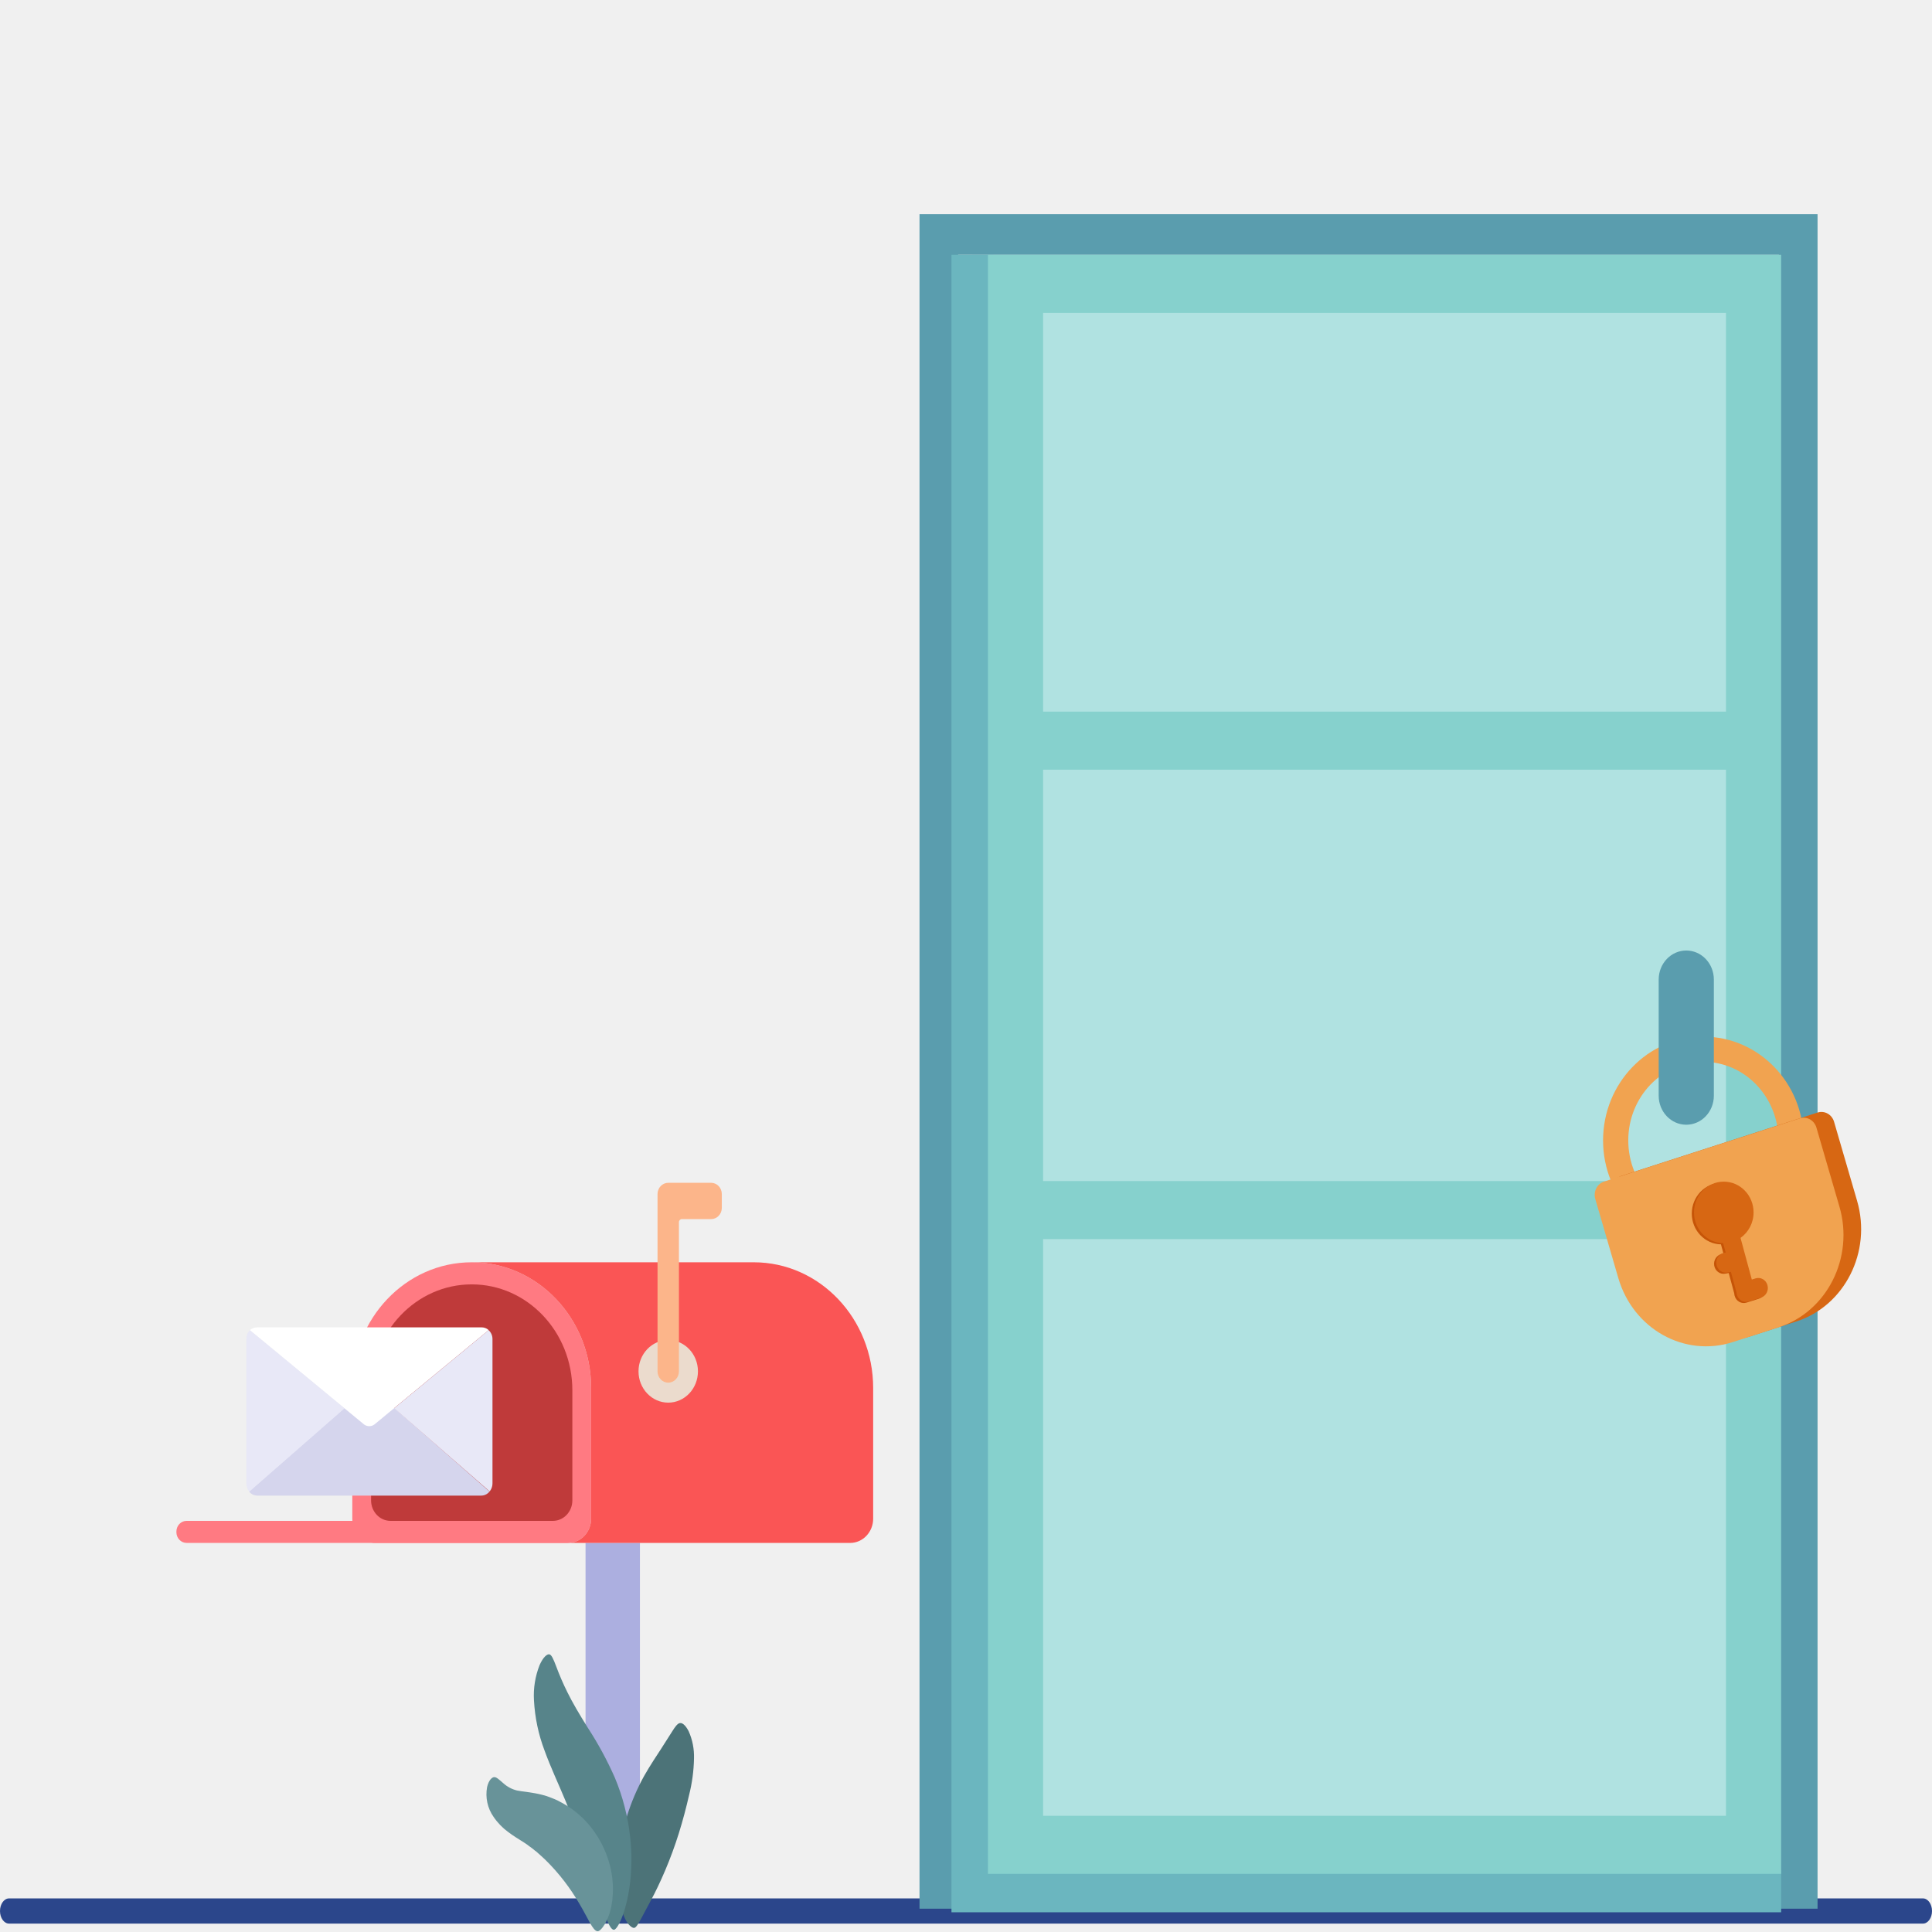
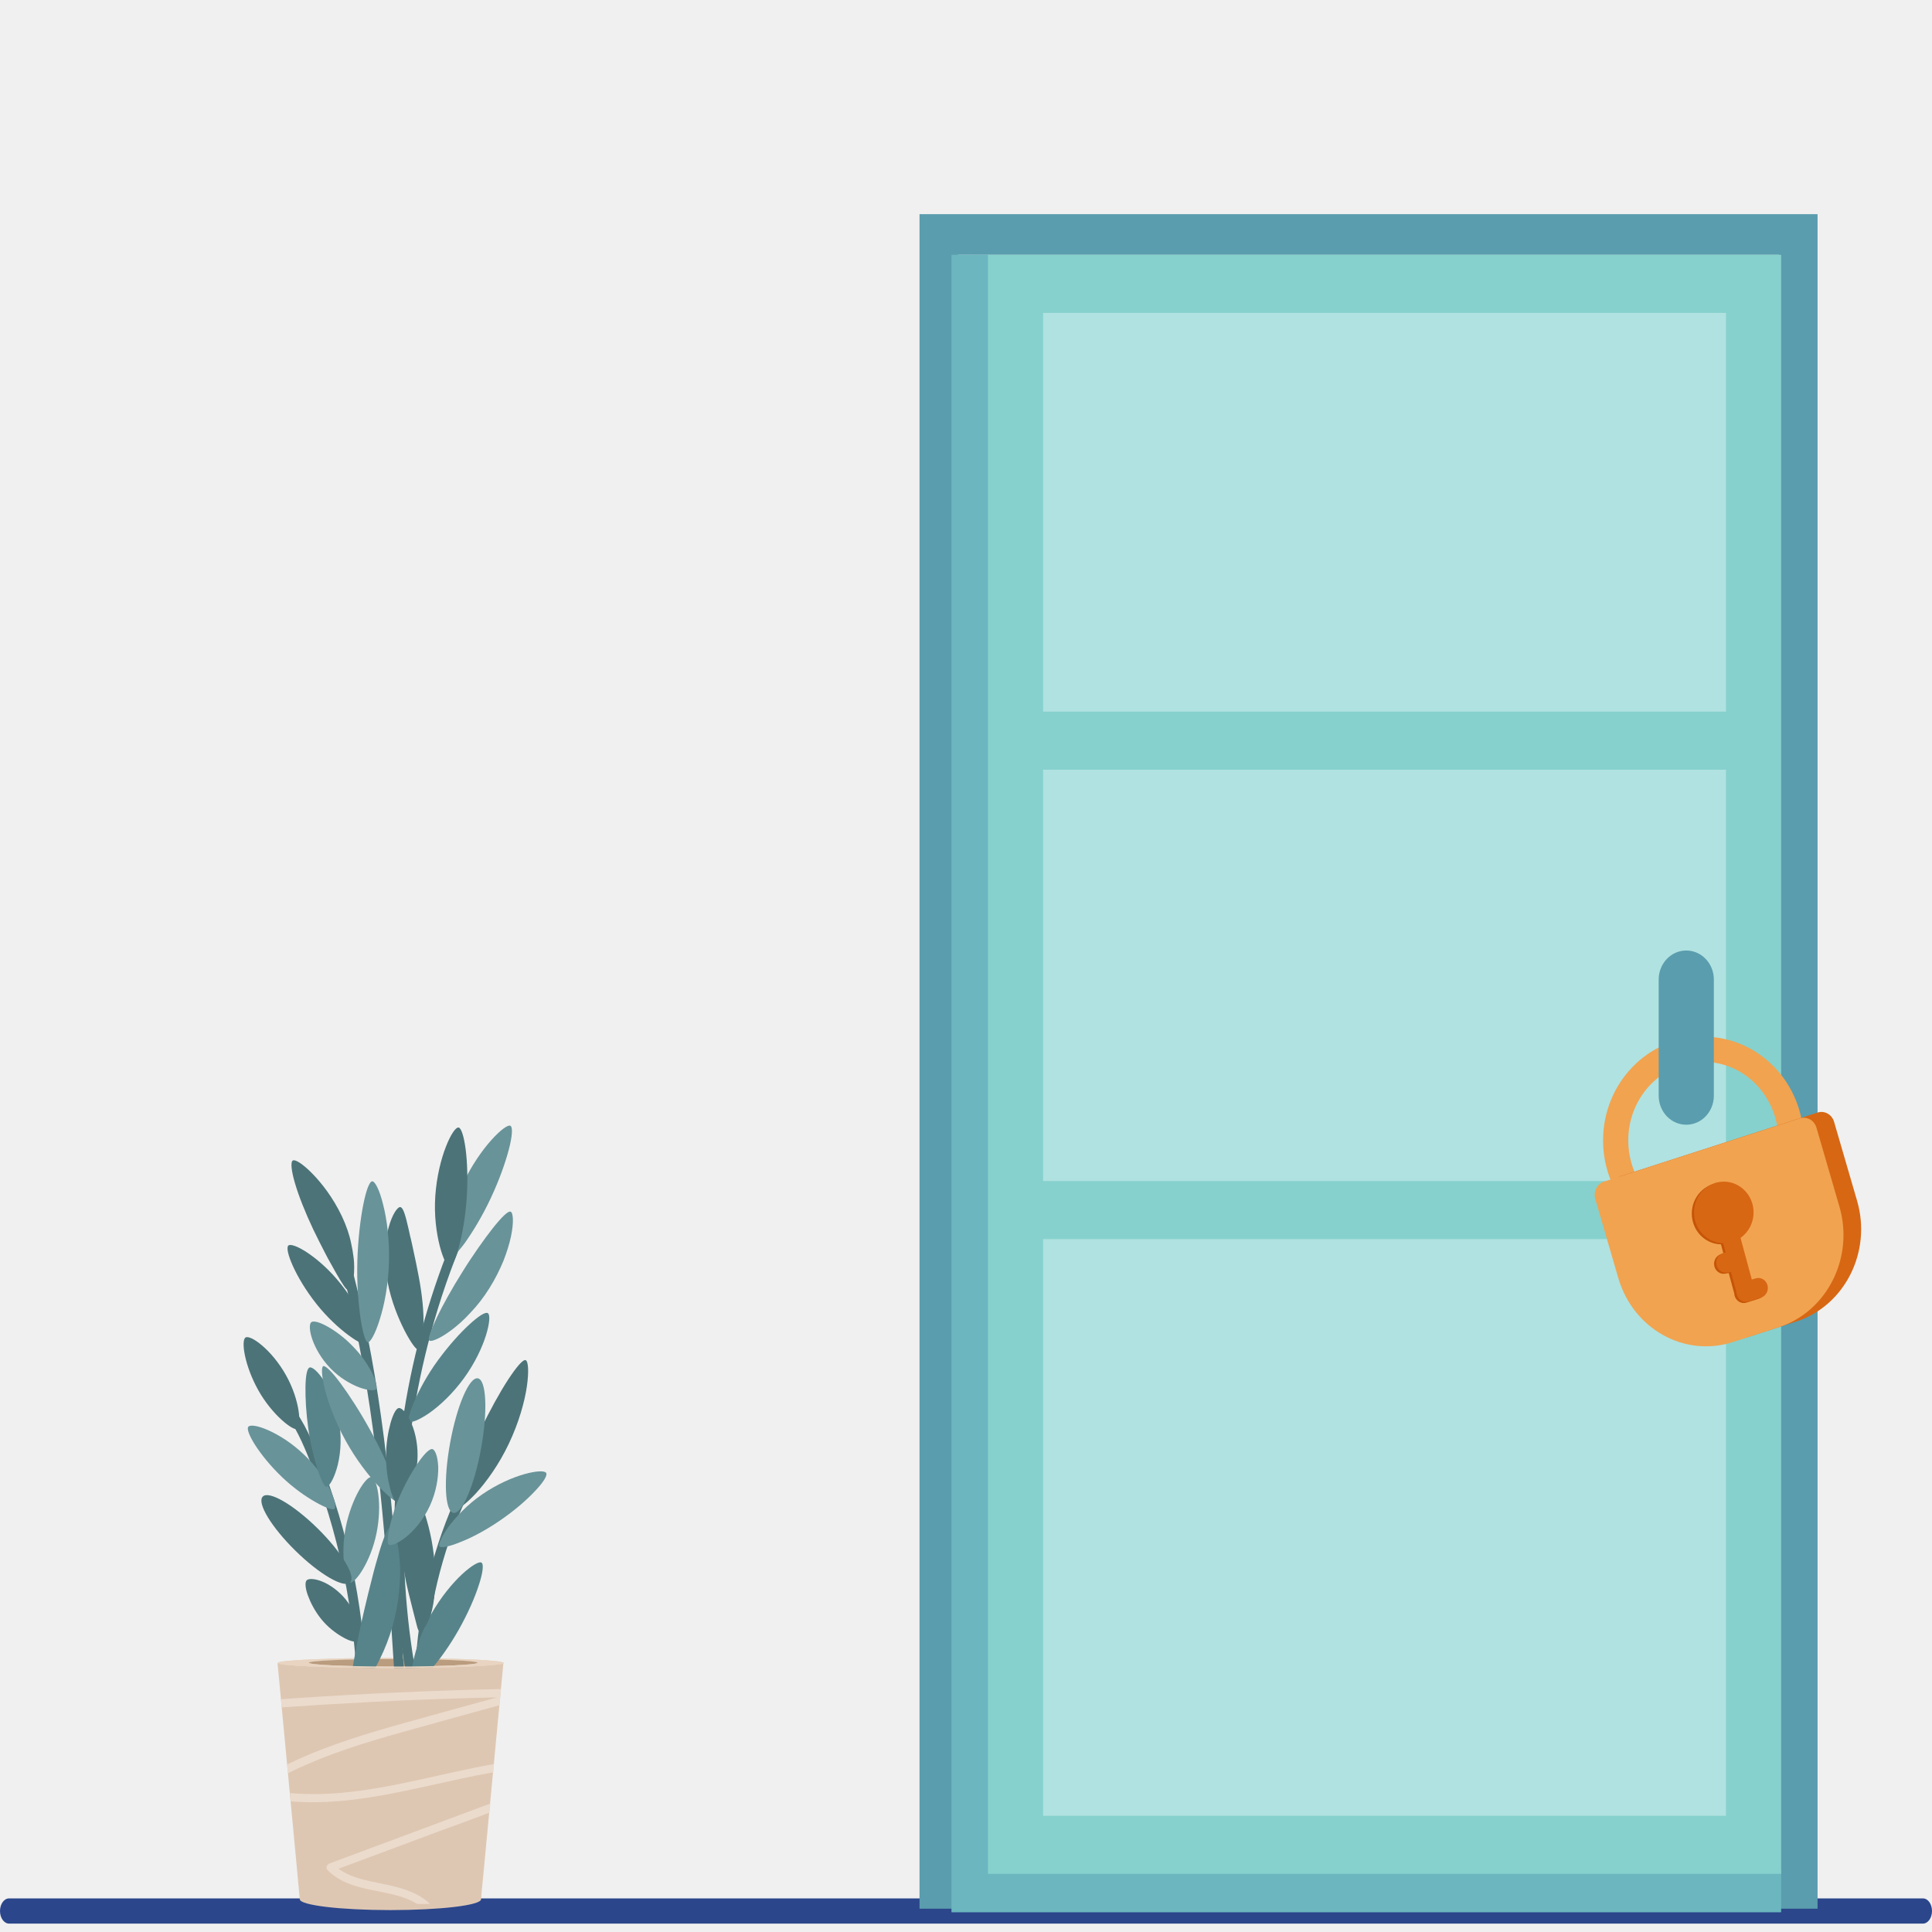
<svg xmlns="http://www.w3.org/2000/svg" width="230" height="230" viewBox="0 0 230 230" fill="none">
  <path d="M228.92 226H1.08C0.484 226 0 226.672 0 227.5C0 228.328 0.484 229 1.08 229H228.92C229.516 229 230 228.328 230 227.5C230 226.672 229.516 226 228.92 226Z" fill="#2B468B" />
  <path d="M212.042 30.335H115.77V223.078H212.042V30.335Z" fill="#B0E2E1" />
  <path fill-rule="evenodd" clip-rule="evenodd" d="M109.466 25.496H114.063H211.779H216.376V30.335V227.226H211.779V30.335H114.063V227.226H109.466V30.335V25.496Z" fill="#5A9DAE" />
  <path d="M115.77 30.335V225.152H212.042" stroke="#6BB6BF" stroke-width="5" />
  <path fill-rule="evenodd" clip-rule="evenodd" d="M205.475 37.248H124.176V84.715H205.475V37.248ZM205.475 91.629H124.176V140.601H205.475V91.629ZM124.176 216.165V147.514H205.475V216.165H124.176ZM124.176 30.335H117.609V37.248V216.165V223.078H124.176H205.475H212.042V216.165V37.248V30.335H205.475H124.176Z" fill="#86D1CD" />
  <path d="M213.224 135.763C213.224 141.742 208.564 146.616 202.782 146.616C197.002 146.616 192.341 141.742 192.341 135.763C192.341 129.783 197.002 124.909 202.782 124.909C208.564 124.909 213.224 129.783 213.224 135.763Z" stroke="#F1A350" stroke-width="3" />
  <path d="M192.015 142.046C191.76 141.17 192.228 140.242 193.061 139.974L216.373 132.447C217.205 132.178 218.086 132.671 218.342 133.547L221.082 142.954C222.851 149.026 219.61 155.458 213.841 157.32L208.402 159.076C202.634 160.938 196.525 157.526 194.756 151.454L192.015 142.046Z" fill="#D76713" />
  <path d="M189.913 142.738C189.659 141.861 190.126 140.934 190.959 140.665L214.272 133.138C215.103 132.87 215.984 133.362 216.241 134.238L218.98 143.646C220.749 149.718 217.508 156.149 211.74 158.012L206.301 159.768C200.532 161.63 194.424 158.217 192.655 152.145L189.913 142.738Z" fill="#F1A350" />
  <path fill-rule="evenodd" clip-rule="evenodd" d="M206.942 147.505C207.879 146.846 208.495 145.734 208.495 144.474C208.495 142.45 206.909 140.81 204.949 140.81C202.991 140.81 201.403 142.45 201.403 144.474C201.403 146.471 202.95 148.096 204.874 148.137L205.175 149.246L204.997 149.278C204.381 149.389 203.965 150.004 204.071 150.654C204.176 151.303 204.76 151.739 205.377 151.628L205.8 151.553L206.46 153.989C206.464 154.083 206.479 154.179 206.506 154.273C206.686 154.904 207.316 155.262 207.916 155.074L209.387 154.61C209.986 154.422 210.328 153.757 210.148 153.126C209.969 152.495 209.337 152.137 208.738 152.326L208.287 152.468L206.942 147.505Z" fill="#C65407" />
  <path fill-rule="evenodd" clip-rule="evenodd" d="M207.205 147.367C208.142 146.708 208.758 145.596 208.758 144.335C208.758 142.312 207.172 140.671 205.212 140.671C203.254 140.671 201.666 142.312 201.666 144.335C201.666 146.333 203.213 147.957 205.137 147.999L205.438 149.108L205.259 149.14C204.643 149.25 204.228 149.866 204.334 150.515C204.439 151.165 205.023 151.601 205.64 151.49L206.063 151.415L206.723 153.851C206.727 153.945 206.742 154.04 206.769 154.135C206.948 154.766 207.579 155.124 208.179 154.935L209.65 154.472C210.249 154.283 210.591 153.619 210.411 152.988C210.232 152.357 209.6 151.999 209.001 152.187L208.55 152.33L207.205 147.367Z" fill="#D76713" />
  <path d="M204.03 116.613C204.03 114.704 202.56 113.156 200.746 113.156C198.933 113.156 197.463 114.704 197.463 116.613V130.44C197.463 132.349 198.933 133.896 200.746 133.896C202.56 133.896 204.03 132.349 204.03 130.44V116.613Z" fill="#5A9DAE" />
-   <path d="M69.707 183.679H76.183V222.672C76.183 224.552 74.735 226.08 72.945 226.08C71.159 226.08 69.707 224.556 69.707 222.672V183.679Z" fill="#ACAFE0" />
-   <path d="M56.156 150.272C64.007 150.272 70.372 156.973 70.372 165.238V180.792C70.372 182.386 69.144 183.683 67.625 183.683H44.687C43.172 183.683 41.94 182.39 41.94 180.792V165.238C41.94 156.973 48.306 150.272 56.156 150.272Z" fill="#FF7A82" />
-   <path d="M89.738 150.272H56.156C64.007 150.272 70.372 156.973 70.372 165.238V178.715V180.792C70.372 182.386 69.144 183.683 67.625 183.683H101.203C102.718 183.683 103.949 182.39 103.949 180.792V165.238C103.945 156.978 97.588 150.277 89.738 150.272Z" fill="#FA5555" />
-   <path d="M56.156 152.901C62.775 152.901 68.137 158.551 68.137 165.514V178.617C68.137 179.963 67.1 181.055 65.822 181.055H46.49C45.212 181.055 44.175 179.963 44.175 178.617V165.51C44.179 158.546 49.541 152.901 56.156 152.901Z" fill="#BF3A3A" />
-   <path d="M79.551 166.981C81.505 166.981 83.089 165.313 83.089 163.255C83.089 161.198 81.505 159.531 79.551 159.531C77.597 159.531 76.013 161.198 76.013 163.255C76.013 165.313 77.597 166.981 79.551 166.981Z" fill="#EBDBCD" />
-   <path d="M84.655 140.81H79.551C78.849 140.81 78.278 141.411 78.278 142.151V163.26C78.278 164 78.849 164.601 79.551 164.601C80.254 164.601 80.825 164 80.825 163.26V145.497C80.825 145.296 80.982 145.131 81.172 145.131H84.655C85.349 145.136 85.921 144.548 85.929 143.817V142.151C85.933 141.411 85.362 140.81 84.655 140.81Z" fill="#FCB58A" />
-   <path d="M22.21 181.055H67.545C68.213 181.055 68.755 181.624 68.755 182.328V182.404C68.755 183.108 68.213 183.679 67.545 183.679H22.21C21.542 183.679 21 183.108 21 182.404V182.328C21 181.624 21.542 181.055 22.21 181.055Z" fill="#FF7A82" />
-   <path d="M44.598 165.55C44.239 165.225 43.71 165.225 43.35 165.55L29.651 177.567C29.888 177.869 30.243 178.048 30.616 178.048H57.307C57.68 178.042 58.035 177.869 58.273 177.567L44.598 165.55Z" fill="#D5D5ED" />
-   <path d="M58.171 158.355L58.099 158.283L58.171 158.355Z" fill="white" />
-   <path d="M43.333 169.573C43.71 169.854 44.209 169.854 44.581 169.573L58.166 158.355C58.141 158.328 58.12 158.301 58.094 158.279C58.031 158.226 57.959 158.181 57.887 158.145C57.921 158.145 57.951 158.185 57.984 158.203C57.79 158.083 57.57 158.021 57.345 158.021H30.615C30.298 158.016 29.989 158.132 29.748 158.355L43.333 169.573Z" fill="white" />
-   <path d="M41.018 167.657L29.748 158.354C29.714 158.39 29.672 158.421 29.642 158.457C29.43 158.724 29.32 159.058 29.329 159.406V176.598C29.329 176.955 29.447 177.303 29.667 177.575L41.018 167.657Z" fill="#E8E8F7" />
-   <path d="M58.099 177.745L58.056 177.775L58.099 177.745Z" fill="#E8E8F7" />
-   <path d="M58.078 177.775C58.015 177.83 57.942 177.878 57.87 177.918C57.942 177.878 58.015 177.834 58.078 177.775Z" fill="#E8E8F7" />
-   <path d="M58.171 158.354L46.922 167.644L58.294 177.552C58.239 177.615 58.179 177.677 58.116 177.731C58.442 177.446 58.632 177.023 58.628 176.576V159.401C58.628 158.996 58.459 158.617 58.171 158.354Z" fill="#E8E8F7" />
-   <path d="M58.273 158.467C58.243 158.426 58.205 158.391 58.166 158.359C58.209 158.395 58.243 158.431 58.273 158.467Z" fill="#E8E8F7" />
-   <path d="M74.672 216.108C75.184 214.478 75.861 212.906 76.682 211.422C77.431 210.107 78.125 209.087 78.675 208.237C79.225 207.385 79.67 206.685 80.021 206.124C80.372 205.562 80.656 205.167 80.948 205.127C81.24 205.081 81.621 205.39 81.989 206.111C82.438 207.118 82.653 208.227 82.62 209.341C82.59 210.825 82.391 212.295 82.027 213.726C81.697 215.173 81.303 216.683 80.808 218.265C80.343 219.753 79.801 221.218 79.196 222.649C78.637 223.963 78.04 225.224 77.528 226.16L76.28 228.494C75.958 229.087 75.713 229.478 75.501 229.51C75.29 229.542 74.854 229.247 74.477 228.548C74.011 227.594 73.728 226.547 73.643 225.478C73.499 224.043 73.499 222.595 73.643 221.156C73.808 219.436 74.155 217.748 74.672 216.108Z" fill="#4C7378" />
-   <path d="M67.317 214.371C66.517 212.437 65.56 210.424 64.815 208.365C64.096 206.467 63.677 204.458 63.567 202.417C63.482 200.983 63.715 199.548 64.24 198.221C64.654 197.285 65.112 196.907 65.387 196.942C65.662 196.978 65.89 197.535 66.199 198.341C66.593 199.401 67.037 200.44 67.541 201.446C68.15 202.693 68.971 204.079 69.978 205.688C71.206 207.573 72.281 209.556 73.195 211.627C74.13 213.858 74.744 216.22 75.015 218.644C75.239 220.609 75.222 222.596 74.956 224.556C74.486 227.898 73.462 229.769 73.068 229.737C72.522 229.702 71.912 227.732 71.032 224.877C69.974 221.308 68.734 217.802 67.317 214.371Z" fill="#57848A" />
-   <path d="M64.972 221.455C64.752 221.259 64.557 221.046 64.328 220.858C64.104 220.671 63.914 220.462 63.681 220.306C63.571 220.222 63.465 220.136 63.359 220.043C63.254 219.949 63.139 219.891 63.033 219.807L62.708 219.562L62.331 219.312C61.798 218.969 61.142 218.59 60.498 218.096C59.825 217.606 59.237 217 58.763 216.3C58.039 215.28 57.756 213.983 57.989 212.736C58.188 211.908 58.577 211.555 58.856 211.561C59.136 211.565 59.462 211.904 59.906 212.277C60.38 212.71 60.943 213.008 61.552 213.155C62.153 213.289 62.945 213.297 64.468 213.65C64.654 213.694 64.853 213.752 65.061 213.814C65.268 213.881 65.475 213.971 65.704 214.055C65.933 214.139 66.119 214.224 66.356 214.331L66.995 214.67C67.426 214.905 67.845 215.174 68.243 215.472C68.645 215.779 69.035 216.114 69.403 216.465C70.77 217.816 71.802 219.5 72.407 221.371C72.894 222.858 73.068 224.444 72.915 226.008C72.86 226.605 72.742 227.193 72.573 227.764C72.433 228.191 72.255 228.602 72.048 228.997C71.654 229.644 71.324 229.938 71.117 229.911C70.562 229.835 70.025 228.406 69.035 226.739C67.917 224.793 66.55 223.01 64.972 221.455Z" fill="#689399" />
+   <path d="M46.506 197.375C39.097 197.375 33.095 197.64 33.059 197.969C33.095 198.288 39.097 198.562 46.506 198.562C53.896 198.562 59.916 198.298 59.953 197.969C59.916 197.631 53.914 197.375 46.506 197.375ZM46.807 198.398C41.253 198.398 36.758 198.198 36.758 197.951C36.758 197.704 41.262 197.503 46.807 197.503C52.352 197.503 56.856 197.704 56.856 197.951C56.874 198.198 52.361 198.398 46.807 198.398Z" fill="#E8D4C1" />
+   <path d="M46.506 197.375C39.079 197.375 33.059 197.64 33.059 197.969C33.059 198.298 39.079 198.562 46.506 198.562C53.933 198.562 59.953 198.298 59.953 197.969C59.953 197.64 53.933 197.375 46.506 197.375ZM46.807 198.398C41.253 198.398 36.758 198.198 36.758 197.951C36.758 197.704 41.262 197.503 46.807 197.503C52.352 197.503 56.856 197.704 56.856 197.951C56.874 198.198 52.361 198.398 46.807 198.398Z" fill="#E8D4C1" />
+   <path d="M46.807 198.398C52.357 198.398 56.856 198.198 56.856 197.951C56.856 197.703 52.357 197.503 46.807 197.503C41.257 197.503 36.758 197.703 36.758 197.951C36.758 198.198 41.257 198.398 46.807 198.398Z" fill="#BA9C7E" />
+   <path d="M54.197 146.745C51.32 153.571 49.273 160.743 48.104 168.072C46.935 175.4 46.624 182.837 47.191 190.239C47.51 194.378 48.122 198.508 48.99 202.565C49.155 203.296 50.278 202.994 50.114 202.264C48.561 195.081 47.903 187.744 48.095 180.408C48.296 173.106 49.365 165.815 51.274 158.761C52.343 154.777 53.704 150.866 55.312 147.065C55.44 146.782 55.184 146.425 54.901 146.352C54.572 146.242 54.307 146.462 54.197 146.745Z" fill="#4C7378" />
+   <path d="M54.572 177.638C51.694 183.87 49.986 190.586 49.52 197.43C49.392 199.34 49.356 201.268 49.429 203.177C49.465 203.927 50.626 203.927 50.589 203.177C50.342 196.498 51.32 189.818 53.467 183.496C54.07 181.713 54.773 179.941 55.577 178.223C55.897 177.557 54.892 176.962 54.572 177.638Z" fill="#4C7378" />
+   <path d="M39.928 148.28C41.764 154.621 43.071 161.1 44.039 167.624C45.007 174.148 45.628 180.717 46.131 187.269C46.414 190.988 46.67 194.716 46.898 198.453C46.953 199.203 48.113 199.203 48.058 198.453C47.629 191.828 47.181 185.186 46.542 178.58C45.884 171.991 45.025 165.394 43.719 158.898C42.988 155.215 42.111 151.578 41.061 147.969C40.842 147.247 39.736 147.549 39.928 148.28Z" fill="#4C7378" />
+   <path d="M33.132 167.322C34.721 168.949 35.699 171.023 36.557 173.088C37.507 175.373 38.339 177.712 39.06 180.087C40.486 184.783 41.509 189.609 42.038 194.479C42.34 197.211 42.504 199.962 42.523 202.73C42.523 203.479 43.683 203.479 43.683 202.73C43.646 197.695 43.126 192.661 42.166 187.726C41.198 182.801 39.755 177.94 37.864 173.28C36.877 170.849 35.808 168.401 33.935 166.509C33.415 165.961 32.593 166.783 33.132 167.322Z" fill="#4C7378" />
+   <path d="M41.143 190.394C40.284 189.344 39.215 188.621 38.32 188.264C37.425 187.908 36.712 187.908 36.502 188.137C36.292 188.366 36.338 189.069 36.648 189.918C36.959 190.768 37.471 191.793 38.238 192.743C39.005 193.693 39.919 194.387 40.723 194.853C41.508 195.319 42.184 195.511 42.385 195.392C42.632 195.228 42.778 194.534 42.614 193.592C42.468 192.641 42.002 191.444 41.143 190.394Z" fill="#4C7378" />
+   <path d="M44.825 182.518C45.537 179.018 44.879 175.966 44.222 175.838C43.582 175.729 41.865 178.323 41.171 181.768C40.476 185.213 41.189 188.301 41.655 188.411C42.239 188.558 44.112 186.017 44.825 182.518Z" fill="#689399" />
+   <path d="M41.683 188.384C42.407 187.646 40.667 184.76 37.794 181.938C34.922 179.116 32.006 177.425 31.281 178.164C30.556 178.902 32.297 181.788 35.169 184.61C38.042 187.432 40.958 189.122 41.683 188.384Z" fill="#4C7378" />
+   <path d="M46.999 192.56C47.337 191.116 47.52 189.701 47.593 188.402C47.666 187.114 47.629 185.935 47.502 184.975C47.273 183.012 46.807 181.833 46.487 181.833C46.168 181.833 45.684 182.975 45.145 184.783C44.88 185.68 44.569 186.748 44.286 187.908C43.984 189.088 43.665 190.357 43.354 191.711C43.034 193.053 42.76 194.35 42.532 195.53C42.303 196.709 42.102 197.814 41.938 198.747C41.637 200.6 41.564 201.852 41.774 201.962C42.039 202.09 42.989 201.231 44.057 199.587C44.596 198.764 45.145 197.732 45.665 196.553C46.195 195.356 46.661 194.004 46.999 192.56Z" fill="#57848A" />
+   <path d="M54.608 194.021C55.714 192.057 56.536 190.165 57.002 188.703C57.486 187.241 57.605 186.219 57.322 186.027C57.057 185.843 56.143 186.364 55.001 187.416C53.859 188.484 52.48 190.129 51.338 192.148C50.196 194.185 49.52 196.223 49.21 197.759C49.045 198.527 48.981 199.166 48.981 199.632C48.981 199.779 48.926 199.969 49.036 200.208C49.054 200.263 49.091 200.317 49.127 200.353C49.164 200.408 49.255 200.463 49.31 200.482C49.438 200.518 49.52 200.482 49.575 200.445C49.685 200.372 49.758 200.243 49.721 200.161C49.685 200.071 49.63 200.106 49.612 200.106C49.593 200.125 49.575 200.125 49.557 200.143C49.538 200.161 49.575 200.143 49.557 200.143C49.557 200.143 49.538 200.143 49.52 200.125C49.502 200.106 49.484 200.071 49.484 200.071C49.484 200.071 49.484 200.106 49.484 200.143C49.484 200.143 49.484 200.143 49.484 200.161L49.557 200.106C49.557 200.106 49.557 200.106 49.575 200.106C49.612 200.106 49.685 200.088 49.822 200.125H49.858H49.876H49.895C49.913 200.125 49.931 200.125 49.95 200.106C50.324 199.824 50.772 199.375 51.274 198.782C52.288 197.649 53.503 195.968 54.608 194.021Z" fill="#57848A" />
+   <path d="M51.649 185.159C51.366 182.673 50.735 180.498 50.114 178.945C49.493 177.41 48.881 176.478 48.543 176.533C48.223 176.587 47.922 177.638 47.757 179.283C47.611 180.927 47.611 183.176 47.903 185.57C48.05 186.785 48.241 187.908 48.479 188.941C48.707 189.973 48.963 190.869 49.137 191.619C49.338 192.367 49.474 192.98 49.602 193.437C49.712 193.884 49.813 194.186 49.941 194.205C50.087 194.241 50.352 194.058 50.635 193.629C50.918 193.2 51.229 192.505 51.439 191.646C51.649 190.769 51.758 189.755 51.795 188.668C51.822 187.608 51.786 186.411 51.649 185.159Z" fill="#4C7378" />
+   <path d="M36.201 173.18C34.758 171.791 33.186 170.821 31.935 170.265C30.683 169.707 29.77 169.589 29.56 169.853C29.359 170.1 29.688 170.958 30.4 172.065C31.113 173.17 32.218 174.55 33.597 175.866C34.986 177.191 36.439 178.186 37.599 178.844C38.759 179.503 39.636 179.795 39.809 179.63C40.038 179.43 39.864 178.525 39.27 177.291C38.695 176.085 37.663 174.568 36.201 173.18Z" fill="#689399" />
+   <path d="M34.036 163.695C32.319 160.643 29.806 158.87 29.231 159.226C28.674 159.564 29.103 162.571 30.765 165.531C32.428 168.492 34.904 170.337 35.351 170.118C35.9 169.835 35.753 166.746 34.036 163.695Z" fill="#4C7378" />
+   <path d="M40.412 169.534C40.111 167.459 39.38 165.659 38.631 164.481C37.882 163.284 37.151 162.681 36.85 162.799C36.548 162.909 36.384 163.813 36.366 165.139C36.347 166.464 36.439 168.19 36.703 170.063C36.968 171.936 37.398 173.617 37.791 174.888C38.202 176.158 38.613 176.999 38.841 176.999C39.143 177.017 39.663 176.231 40.074 174.888C40.486 173.535 40.714 171.607 40.412 169.534Z" fill="#57848A" />
+   <path d="M59.542 181.001C61.259 179.822 62.702 178.57 63.68 177.519C64.666 176.487 65.196 175.664 65.023 175.354C64.858 175.07 63.881 175.088 62.465 175.482C61.058 175.874 59.213 176.66 57.413 177.894C55.613 179.128 54.252 180.607 53.375 181.787C52.517 182.984 52.16 183.897 52.306 184.089C52.508 184.318 53.467 184.126 54.791 183.587C56.125 183.074 57.824 182.179 59.542 181.001Z" fill="#689399" />
+   <path d="M60.574 171.873C61.77 169.351 62.447 166.911 62.721 165.065C62.986 163.229 62.885 162.032 62.574 161.922C62.264 161.812 61.487 162.726 60.501 164.224C59.514 165.741 58.336 167.853 57.194 170.247C56.052 172.64 55.193 174.906 54.654 176.642C54.115 178.36 53.905 179.54 54.115 179.675C54.362 179.84 55.367 179.156 56.637 177.802C57.879 176.442 59.377 174.395 60.574 171.873Z" fill="#4C7378" />
+   <path d="M57.272 172.432C58.077 168.009 57.905 164.272 56.887 164.087C55.87 163.902 54.392 167.338 53.587 171.762C52.782 176.185 52.954 179.921 53.972 180.107C54.989 180.292 56.467 176.856 57.272 172.432Z" fill="#689399" />
+   <path d="M58.427 142.633C59.441 140.468 60.163 138.421 60.574 136.849C60.985 135.278 61.058 134.208 60.775 134.026C60.491 133.861 59.596 134.492 58.491 135.725C57.386 136.959 56.097 138.795 55.047 141.034C53.996 143.264 53.439 145.448 53.211 147.092C52.982 148.737 53.065 149.824 53.302 149.916C53.585 150.025 54.371 149.276 55.339 147.969C56.271 146.654 57.413 144.799 58.427 142.633Z" fill="#689399" />
+   <path d="M55.559 142.633C55.705 140.385 55.632 138.329 55.431 136.794C55.23 135.277 54.91 134.272 54.59 134.227C54.271 134.172 53.658 135.031 53.092 136.493C52.517 137.955 51.987 140.029 51.822 142.368C51.658 144.707 51.968 146.854 52.361 148.371C52.754 149.888 53.257 150.82 53.503 150.82C53.805 150.82 54.252 149.87 54.645 148.389C55.038 146.9 55.412 144.89 55.559 142.633Z" fill="#4C7378" />
+   <path d="M58.254 153.37C58.948 152.264 59.505 151.14 59.934 150.098C60.346 149.048 60.647 148.061 60.83 147.202C61.186 145.502 61.095 144.378 60.793 144.25C60.492 144.122 59.706 144.908 58.665 146.215C58.162 146.855 57.578 147.64 56.965 148.518C56.362 149.395 55.714 150.336 55.075 151.378C54.435 152.392 53.841 153.397 53.321 154.329C52.8 155.261 52.352 156.111 51.996 156.869C51.283 158.368 50.909 159.428 51.101 159.583C51.311 159.784 52.37 159.373 53.759 158.331C54.453 157.81 55.221 157.134 55.988 156.293C56.792 155.462 57.559 154.475 58.254 153.37Z" fill="#689399" />
+   <path d="M49.84 151.926C49.63 150.802 49.41 149.751 49.2 148.801C49.109 148.317 48.99 147.869 48.899 147.439C48.844 147.229 48.789 147.028 48.753 146.818C48.716 146.617 48.661 146.425 48.625 146.242C48.287 144.78 48.022 143.757 47.657 143.702C47.355 143.647 46.688 144.524 46.25 146.187C46.195 146.389 46.14 146.617 46.085 146.827C46.03 147.056 46.012 147.293 45.975 147.522C45.903 148.024 45.866 148.536 45.848 149.075C45.829 150.162 45.921 151.359 46.131 152.575C46.597 155.005 47.456 157.006 48.168 158.413C48.899 159.82 49.529 160.679 49.758 160.643C50.059 160.588 50.351 159.556 50.397 157.929C50.488 156.339 50.269 154.174 49.84 151.926Z" fill="#4C7378" />
+   <path d="M55.221 164.087C56.545 162.269 57.413 160.387 57.861 158.943C58.308 157.5 58.363 156.476 58.062 156.321C57.778 156.156 56.938 156.695 55.851 157.701C54.764 158.696 53.439 160.168 52.169 161.895C50.9 163.621 49.959 165.376 49.365 166.738C48.762 168.099 48.524 169.058 48.707 169.222C48.935 169.424 49.886 169.058 51.119 168.209C52.38 167.322 53.896 165.905 55.221 164.087Z" fill="#57848A" />
+   <path d="M40.696 144.78C39.645 142.569 38.284 140.833 37.16 139.691C36.037 138.549 35.141 137.991 34.858 138.156C34.575 138.32 34.675 139.371 35.123 140.888C35.571 142.405 36.338 144.351 37.297 146.37C37.781 147.385 38.266 148.317 38.704 149.175C38.914 149.605 39.152 150.016 39.362 150.391C39.572 150.765 39.773 151.14 39.956 151.46C40.705 152.785 41.262 153.653 41.508 153.625C41.792 153.589 42.166 152.574 42.166 150.911C42.166 150.5 42.148 150.034 42.075 149.568C42.02 149.084 41.929 148.581 41.81 148.051C41.609 147.01 41.216 145.886 40.696 144.78Z" fill="#4C7378" />
+   <path d="M40.613 152.903C37.992 149.595 34.831 147.832 34.328 148.28C33.844 148.709 35.132 152.026 37.681 155.242C40.239 158.459 43.308 160.35 43.701 160.067C44.203 159.729 43.235 156.211 40.613 152.903Z" fill="#4C7378" />
+   <path d="M42.039 160.314C41.025 159.245 39.91 158.441 38.987 157.92C38.056 157.399 37.325 157.207 37.06 157.399C36.813 157.6 36.813 158.386 37.169 159.418C37.526 160.451 38.238 161.758 39.344 162.9C40.449 164.042 41.737 164.773 42.769 165.166C43.802 165.541 44.587 165.576 44.752 165.394C44.953 165.166 44.77 164.407 44.304 163.466C43.82 162.516 43.071 161.374 42.039 160.314Z" fill="#689399" />
+   <path d="M44.076 170.265C42.861 168.053 41.591 166.108 40.577 164.728C39.563 163.348 38.759 162.553 38.485 162.635C38.238 162.727 38.275 163.796 38.686 165.422C39.097 167.048 39.901 169.242 41.152 171.517C42.404 173.782 43.884 175.675 45.099 176.962C46.314 178.251 47.264 178.945 47.437 178.854C47.666 178.726 47.437 177.693 46.844 176.122C46.231 174.55 45.309 172.485 44.076 170.265Z" fill="#689399" />
+   <path d="M49.712 173.317C49.73 171.654 49.337 170.173 48.853 169.159C48.369 168.145 47.803 167.569 47.465 167.624C47.145 167.679 46.789 168.374 46.496 169.397C46.213 170.429 45.976 171.772 45.957 173.253C45.939 174.732 46.158 176.094 46.423 177.126C46.688 178.159 47.026 178.882 47.282 178.909C47.584 178.964 48.159 178.425 48.689 177.428C49.237 176.442 49.703 174.979 49.712 173.317Z" fill="#4C7378" />
+   <path d="M51.183 179.246C51.95 177.565 52.197 175.874 52.169 174.622C52.114 173.372 51.795 172.585 51.475 172.512C51.155 172.439 50.562 173.033 49.886 173.974C49.209 174.924 48.46 176.203 47.775 177.692C47.099 179.173 46.652 180.607 46.396 181.75C46.131 182.892 46.076 183.732 46.268 183.879C46.496 184.062 47.319 183.787 48.305 183.002C49.273 182.234 50.397 180.946 51.183 179.246Z" fill="#689399" />
+   <path d="M46.304 150.263C46.378 147.567 46.058 145.137 45.61 143.401C45.181 141.646 44.642 140.614 44.304 140.632C43.984 140.65 43.573 141.738 43.235 143.474C42.897 145.21 42.614 147.567 42.541 150.172C42.468 152.776 42.669 155.151 42.915 156.906C43.18 158.66 43.518 159.766 43.774 159.802C44.076 159.839 44.669 158.815 45.199 157.107C45.756 155.371 46.231 152.958 46.304 150.263Z" fill="#689399" />
+   <path d="M59.943 197.969C59.907 198.289 53.905 198.563 46.496 198.563C39.106 198.563 33.086 198.298 33.049 197.969C33.049 198.006 33.049 198.061 33.049 198.097L35.315 222.084L35.689 226.104C35.708 226.816 40.531 227.392 46.478 227.392C52.443 227.392 57.267 226.816 57.267 226.104L57.34 225.263C57.34 225.244 57.34 225.226 57.34 225.209L57.523 223.353L59.916 198.097C59.943 198.061 59.943 198.006 59.943 197.969Z" fill="#DEC7B2" />
+   <path d="M58.272 215.786L58.381 214.718C58.345 214.736 58.308 214.754 58.253 214.754C54.216 216.253 50.196 217.751 46.167 219.26C43.847 220.118 41.527 220.996 39.225 221.844C38.887 221.973 38.74 222.383 39.015 222.649C41.161 224.815 44.368 224.879 47.154 225.628C48.031 225.857 48.908 226.186 49.657 226.66H51.192C49.41 224.924 46.688 224.513 44.267 224.001C42.879 223.7 41.445 223.325 40.303 222.466C44.322 220.968 48.323 219.487 52.334 217.98C54.307 217.276 56.289 216.545 58.272 215.786Z" fill="#EBDBCD" />
+   <path d="M47.766 206.239C51.658 205.151 55.568 204.072 59.459 203.004L59.642 201.076C51.338 201.259 43.034 201.633 34.73 202.199C34.301 202.236 33.872 202.254 33.442 202.291L33.534 203.259C40.714 202.757 47.904 202.383 55.084 202.172C56.463 202.136 57.852 202.099 59.222 202.062C55.595 203.059 51.969 204.045 48.351 205.06C43.802 206.329 39.261 207.683 34.977 209.683C34.712 209.811 34.438 209.93 34.173 210.058L34.283 211.09C34.493 210.98 34.73 210.88 34.941 210.771C39.06 208.806 43.418 207.454 47.766 206.239Z" fill="#EBDBCD" />
+   <path d="M37.809 214.544C42.377 214.472 46.88 213.512 51.329 212.525C53.777 211.986 56.244 211.419 58.719 210.99L58.811 210.003C52.754 211.072 46.798 212.881 40.668 213.43C38.631 213.612 36.557 213.639 34.529 213.467L34.621 214.453C35.68 214.527 36.731 214.562 37.809 214.544Z" fill="#EBDBCD" />
+   <path d="M56.874 197.951C56.874 198.198 52.37 198.398 46.825 198.398C41.28 198.398 36.777 198.198 36.777 197.951H33.095C33.095 197.951 33.095 197.951 33.095 197.969C33.132 198.288 39.134 198.563 46.542 198.563C53.933 198.563 59.953 198.298 59.989 197.969C59.989 197.969 59.989 197.969 59.989 197.951H56.874Z" fill="#E8D4C1" />
</svg>
